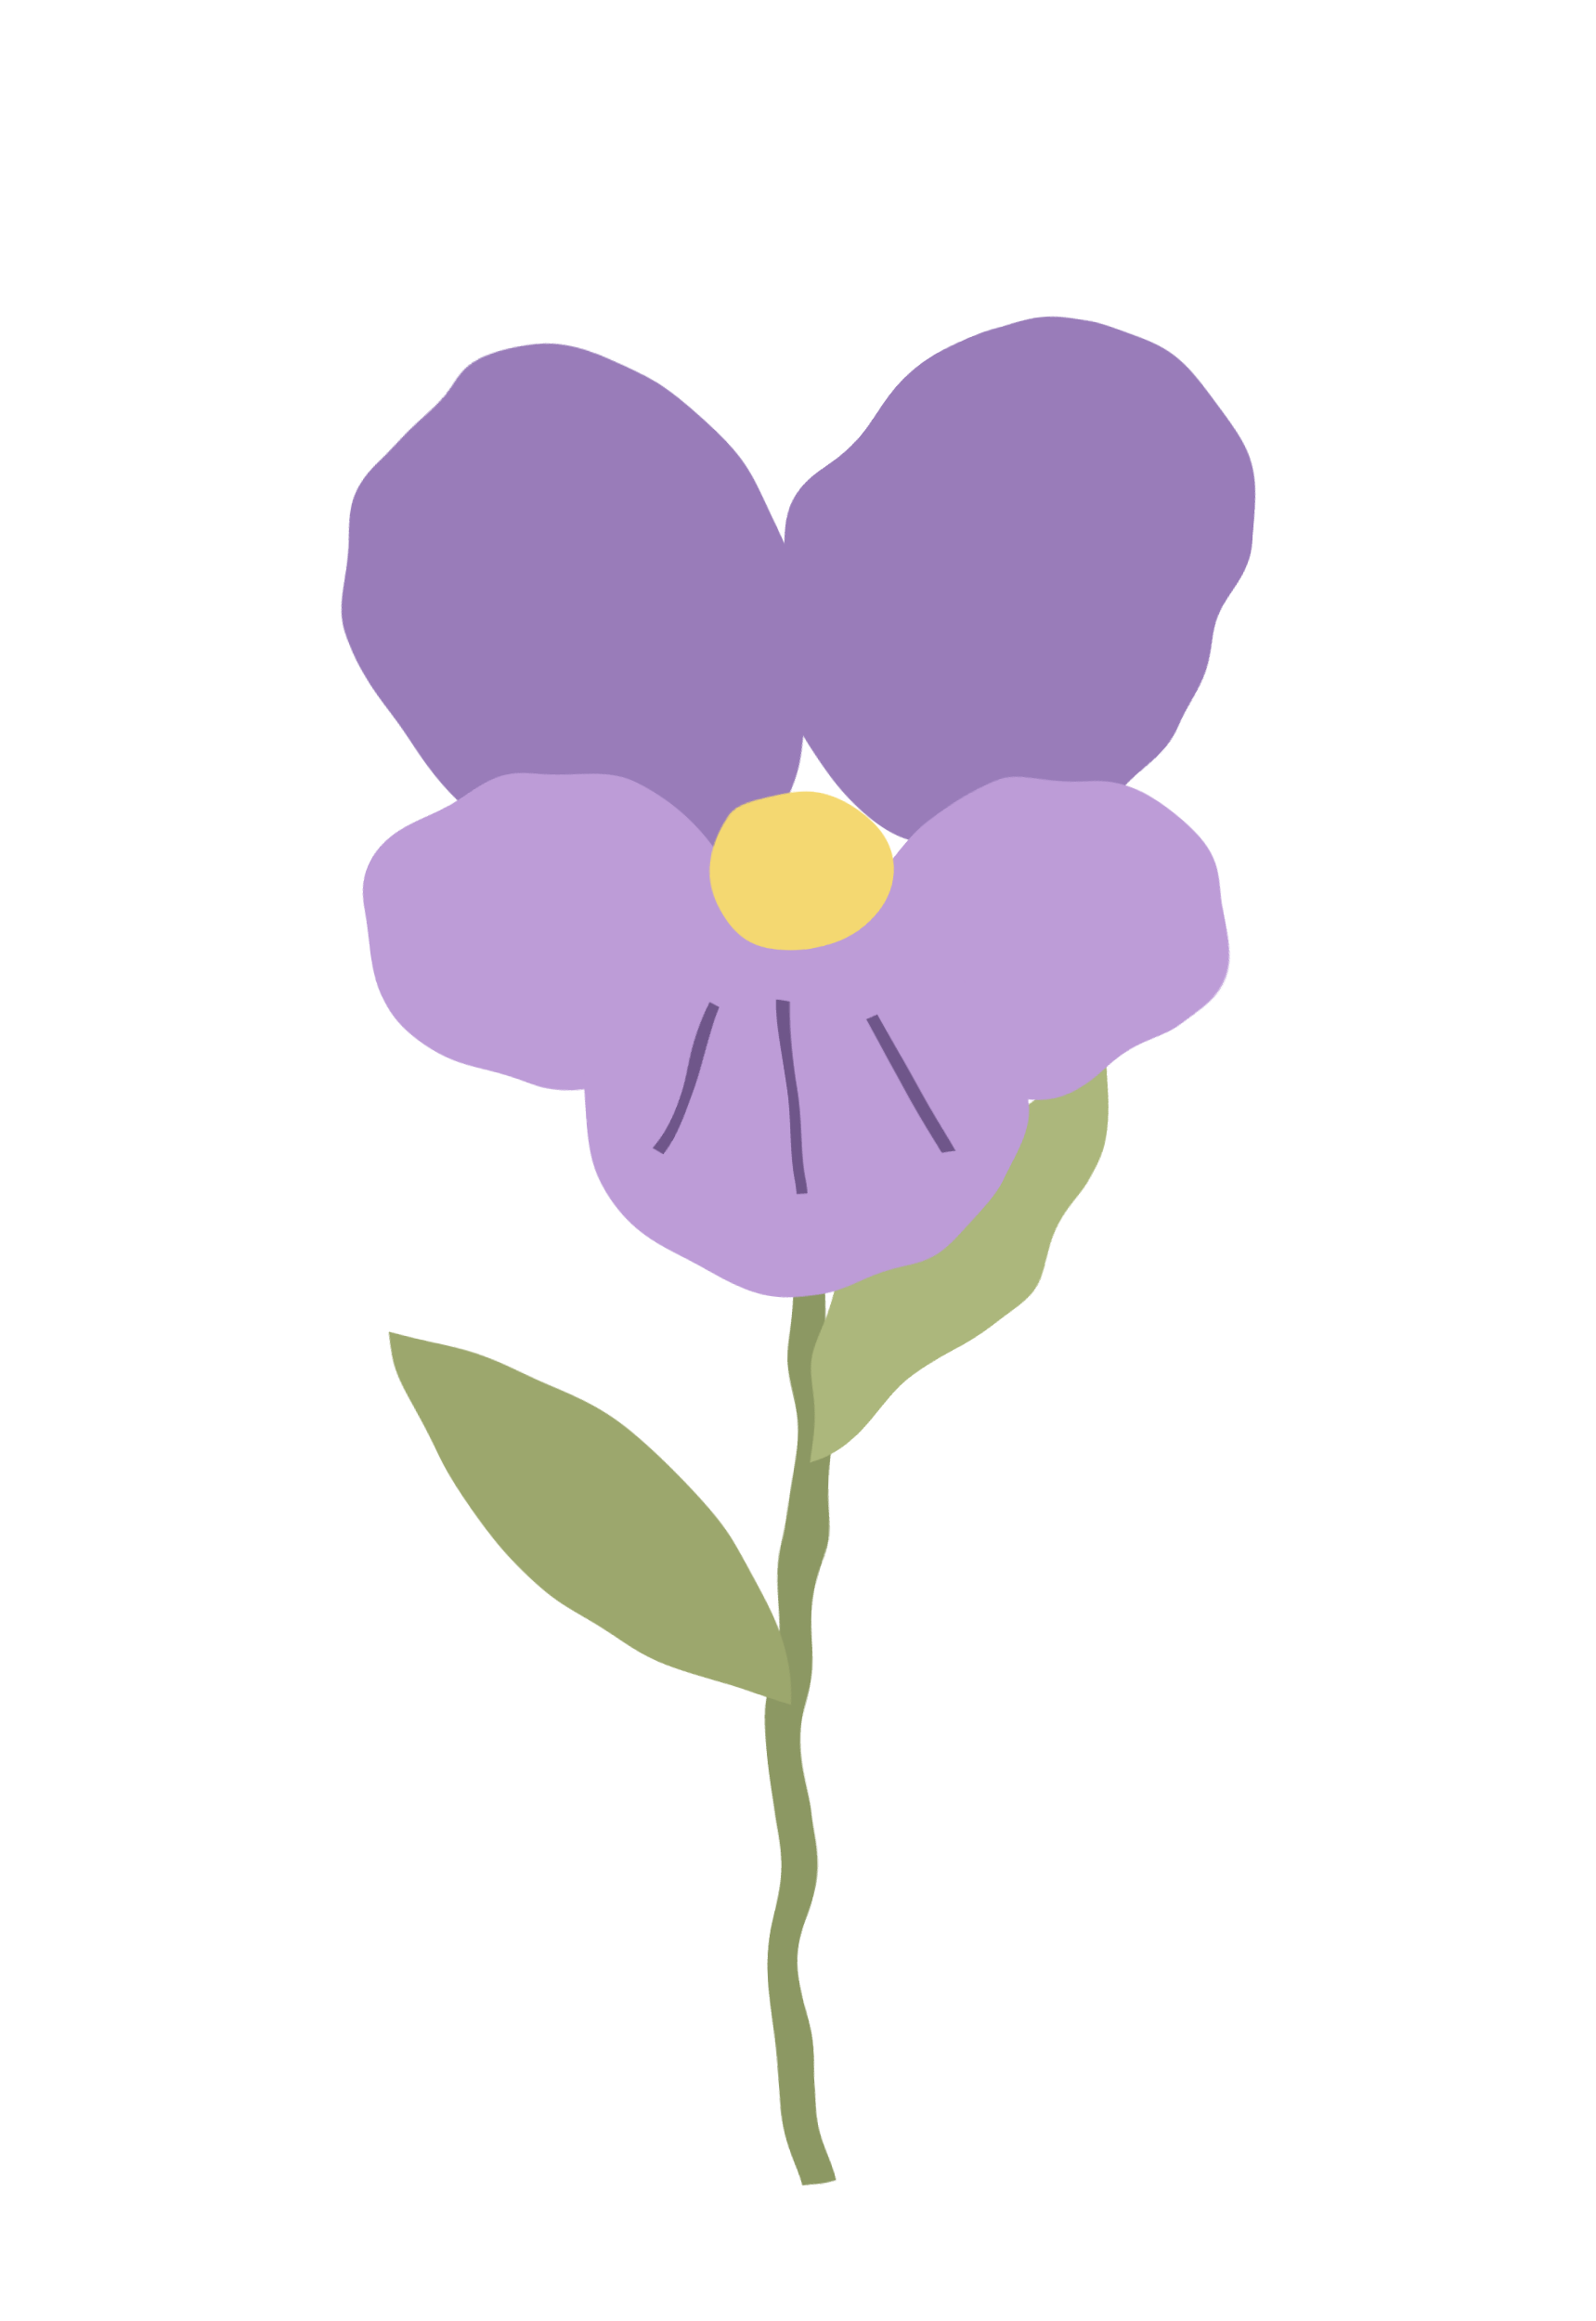
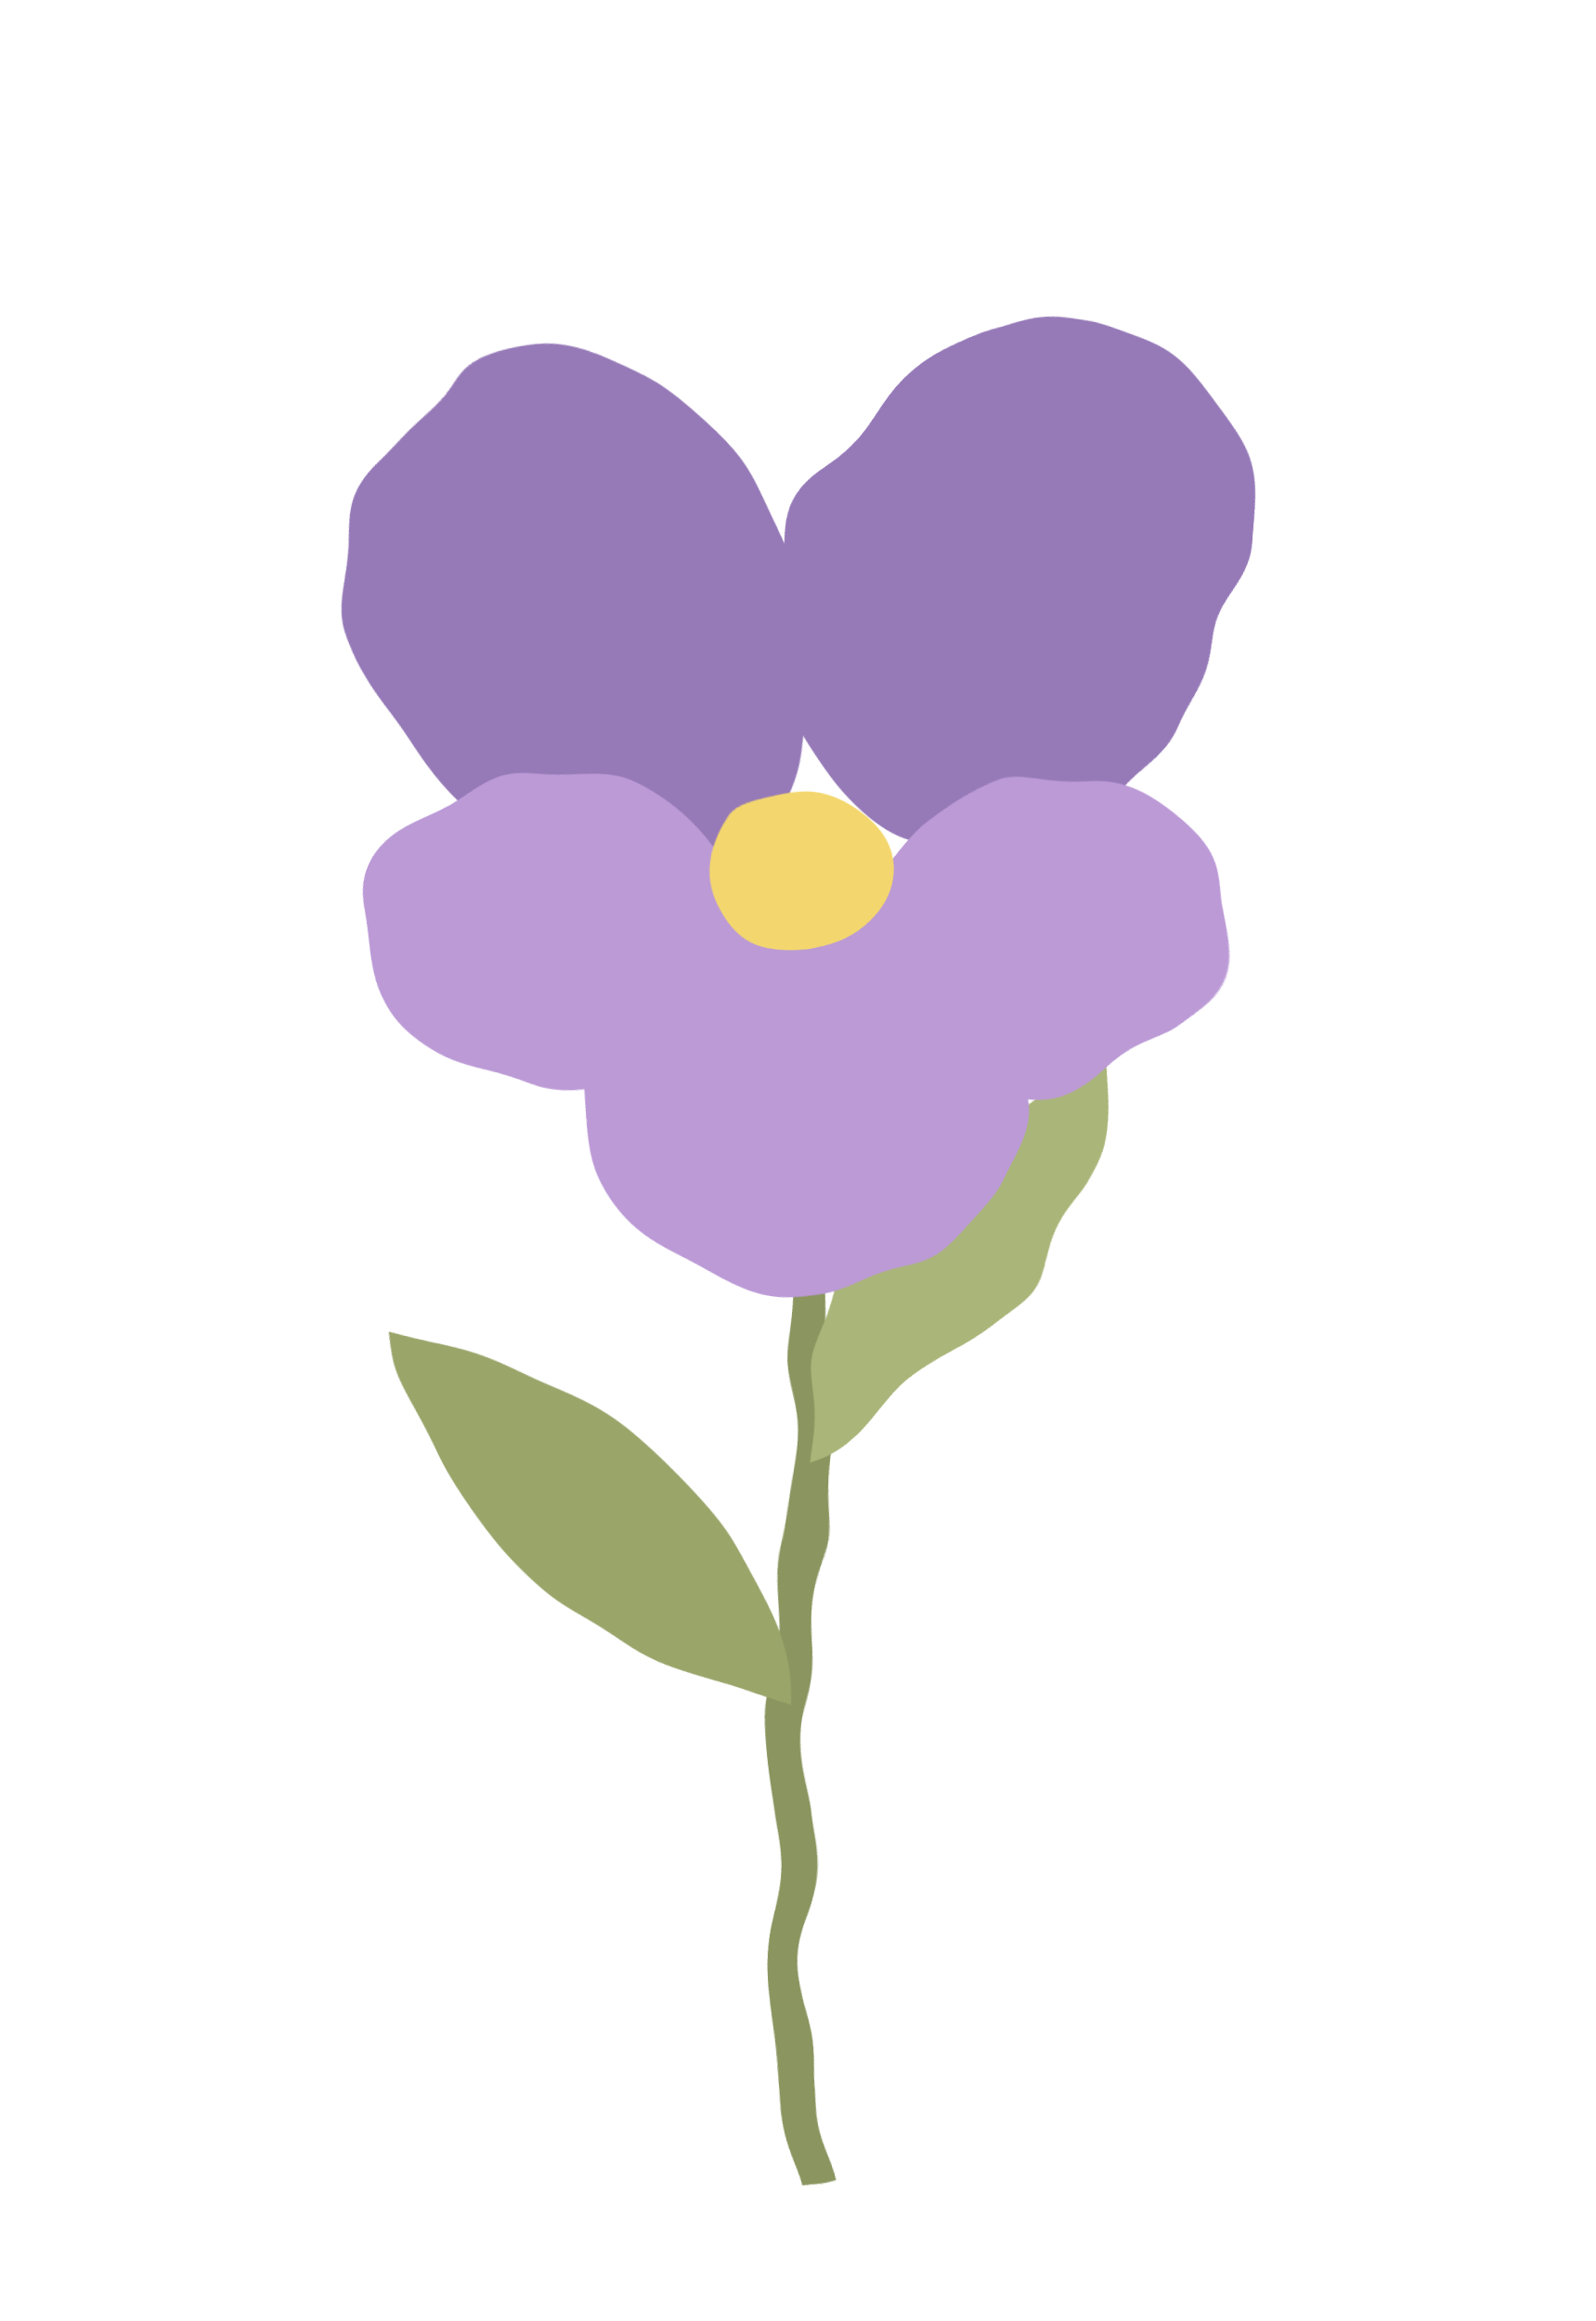
<svg xmlns="http://www.w3.org/2000/svg" viewBox="0 0 110 160">
  <defs>
-     <filter id="s">
-       <feTurbulence type="fractalNoise" baseFrequency=".08" numOctaves="2" seed="5" />
+     <filter id="w" x="-10%" y="-10%" width="120%" height="120%">
+       <feTurbulence type="fractalNoise" baseFrequency="0.08" numOctaves="2" seed="5" />
      <feDisplacementMap in="SourceGraphic" scale="4" />
    </filter>
  </defs>
-   <g filter="url(#s)" opacity=".88">
+   <g filter="url(#w)" opacity=".9">
    <path d="M56 150 C52 120 58 90 54 62" stroke="#7d8a4e" stroke-width="2.4" fill="none" />
    <path d="M55 118 c-16 -4 -26 -14 -28 -26 14 2 26 12 28 26z" fill="#8f9b5a" />
    <path d="M55 100 c14 -6 22 -16 22 -28 -12 4 -22 14 -22 28z" fill="#a1ad6a" />
    <g fill="#8b6bb0">
      <ellipse cx="40" cy="42" rx="15" ry="19" transform="rotate(-30 40 42)" />
      <ellipse cx="70" cy="40" rx="15" ry="19" transform="rotate(30 70 40)" />
    </g>
    <g fill="#b48fd2">
      <ellipse cx="38" cy="64" rx="13" ry="11" />
      <ellipse cx="72" cy="64" rx="13" ry="11" />
      <ellipse cx="55" cy="76" rx="15" ry="13" />
    </g>
    <circle cx="55" cy="60" r="6" fill="#f2d35e" />
-     <g stroke="#5c3f7a" stroke-width=".8">
-       <path d="M55 70 v12 M50 70 l-5 9 M60 70 l5 9" />
-     </g>
  </g>
</svg>
